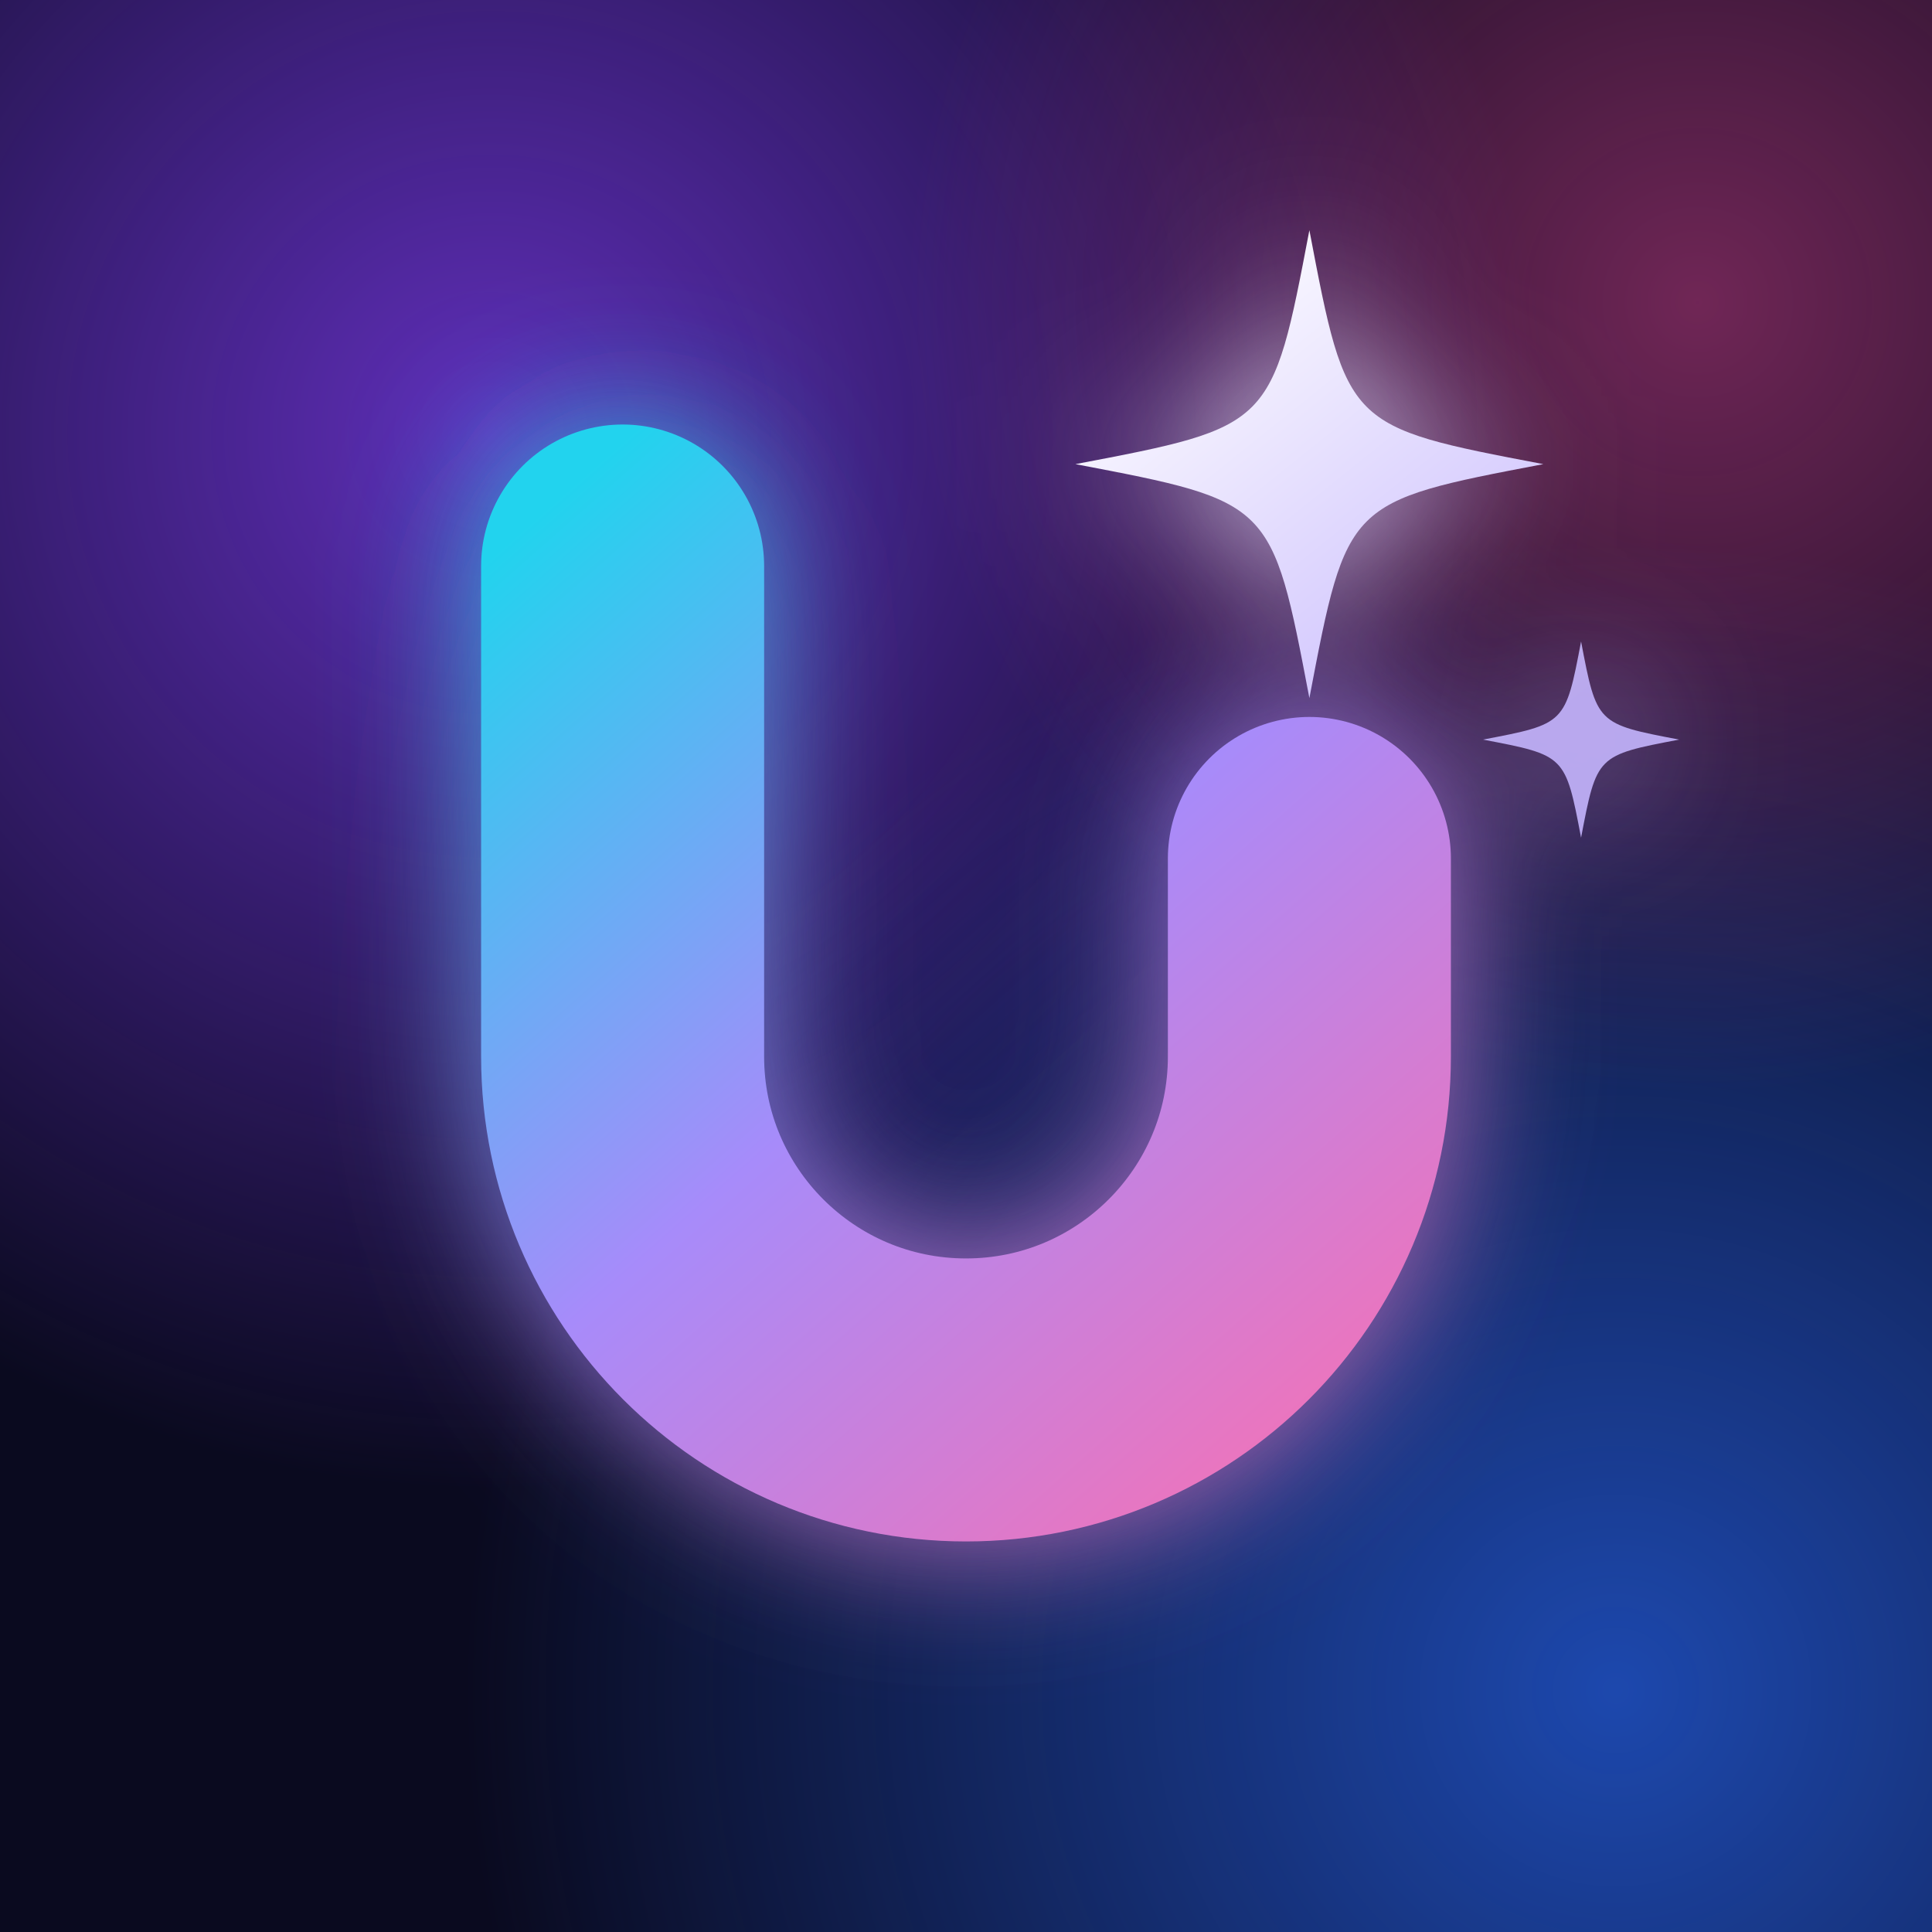
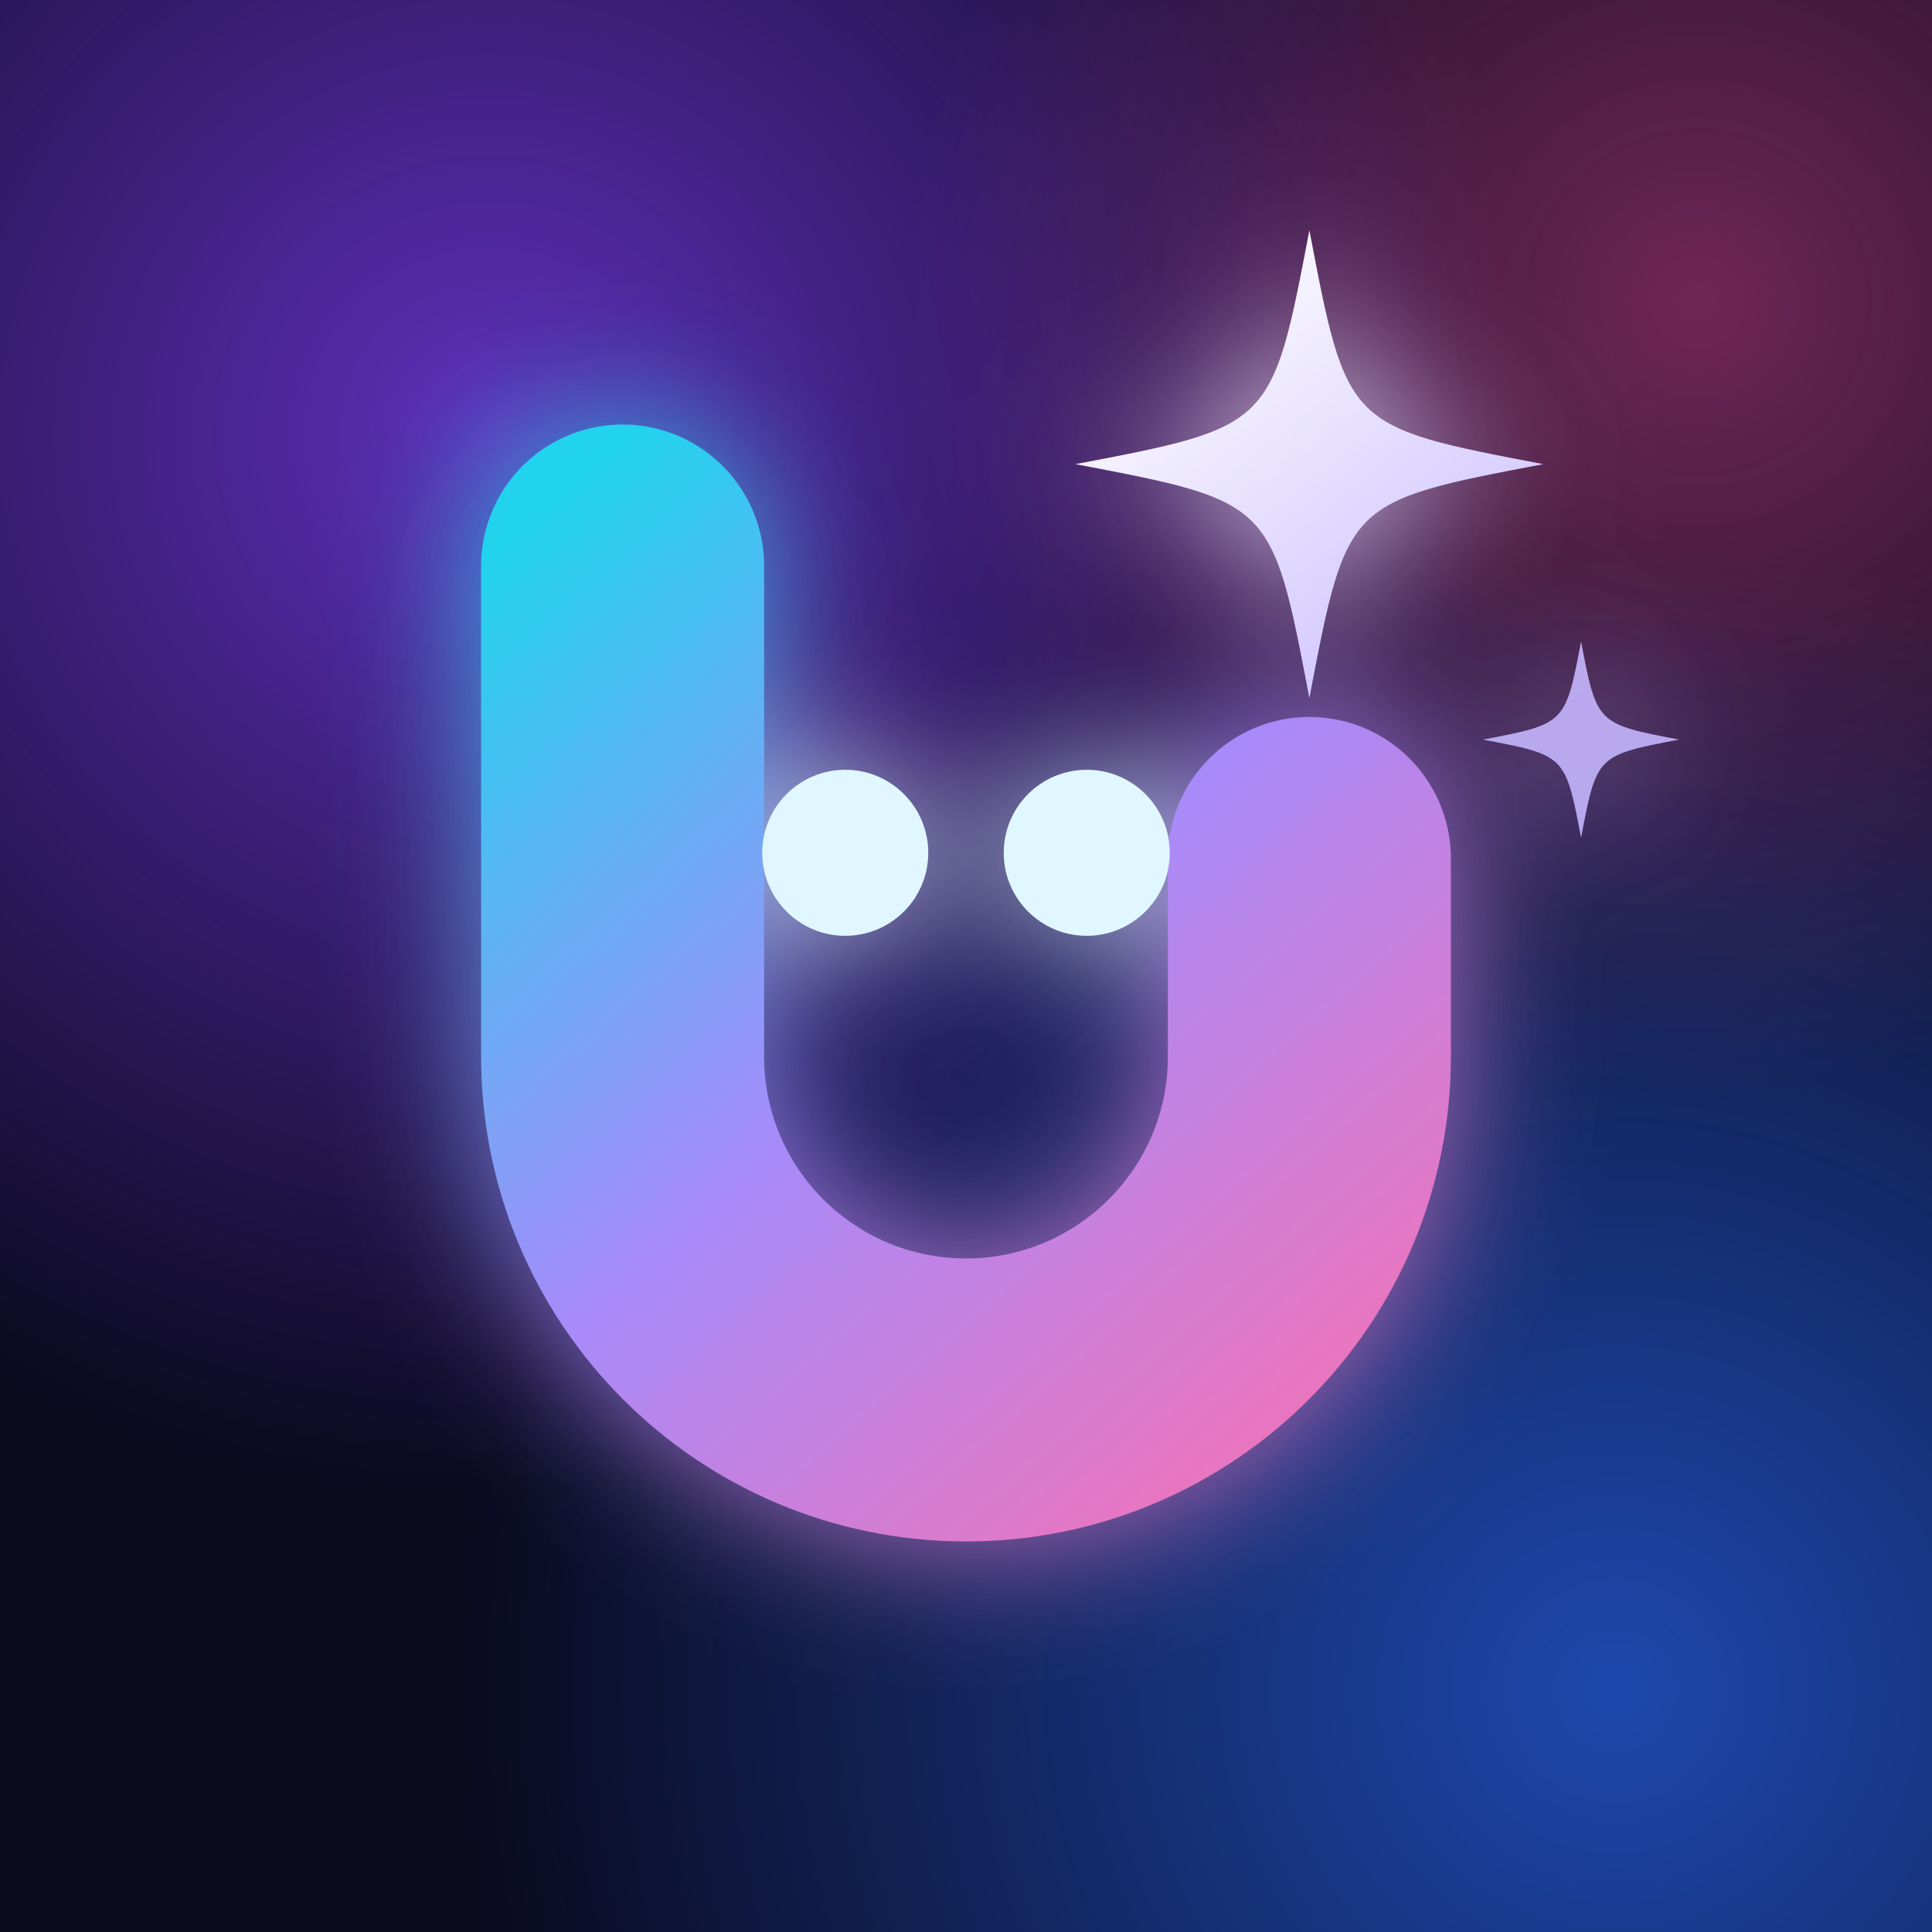
<svg xmlns="http://www.w3.org/2000/svg" width="1024" height="1024" viewBox="0 0 1024 1024">
  <defs>
    <radialGradient id="g1">
      <stop offset="0" stop-color="#7C3AED" stop-opacity="0.75" />
      <stop offset="1" stop-color="#7C3AED" stop-opacity="0" />
    </radialGradient>
    <radialGradient id="g2">
      <stop offset="0" stop-color="#2563EB" stop-opacity="0.7" />
      <stop offset="1" stop-color="#2563EB" stop-opacity="0" />
    </radialGradient>
    <radialGradient id="g3">
      <stop offset="0" stop-color="#EC4899" stop-opacity="0.45" />
      <stop offset="1" stop-color="#EC4899" stop-opacity="0" />
    </radialGradient>
    <linearGradient id="u" x1="300" y1="260" x2="740" y2="760" gradientUnits="userSpaceOnUse">
      <stop offset="0" stop-color="#22D3EE" />
      <stop offset="0.5" stop-color="#A78BFA" />
      <stop offset="1" stop-color="#F472B6" />
    </linearGradient>
    <linearGradient id="s" x1="600" y1="150" x2="800" y2="400" gradientUnits="userSpaceOnUse">
      <stop offset="0" stop-color="#FFFFFF" />
      <stop offset="1" stop-color="#C4B5FD" />
    </linearGradient>
    <filter id="blur" x="-30%" y="-30%" width="160%" height="160%">
      <feGaussianBlur stdDeviation="38" />
    </filter>
    <g id="mark">
      <path d="M330,300 V560 A182,182 0 0 0 694,560 V455" fill="none" stroke="url(#u)" stroke-width="150" stroke-linecap="round" />
+       <circle cx="448" cy="452" r="44" fill="#E0F7FF" />
+       <circle cx="576" cy="452" r="44" fill="#E0F7FF" />
      <path d="M694,122 C713.84,226.16 713.84,226.16 818,246 C713.84,265.84 713.84,265.84 694,370 C674.16,265.84 674.16,265.84 570,246 C674.16,226.16 674.16,226.16 694,122 Z" fill="url(#s)" />
      <path d="M838,340 C846.32,383.68 846.32,383.68 890,392 C846.32,400.32 846.32,400.32 838,444 C829.68,400.32 829.68,400.32 786,392 C829.68,383.68 829.68,383.68 838,340 Z" fill="url(#s)" opacity="0.9" />
    </g>
  </defs>
  <rect width="1024" height="1024" fill="#0A0A1F" />
  <circle cx="260" cy="230" r="560" fill="url(#g1)" />
  <circle cx="860" cy="900" r="620" fill="url(#g2)" />
  <circle cx="900" cy="160" r="420" fill="url(#g3)" />
  <use href="#mark" filter="url(#blur)" opacity="0.85" />
  <use href="#mark" />
</svg>
